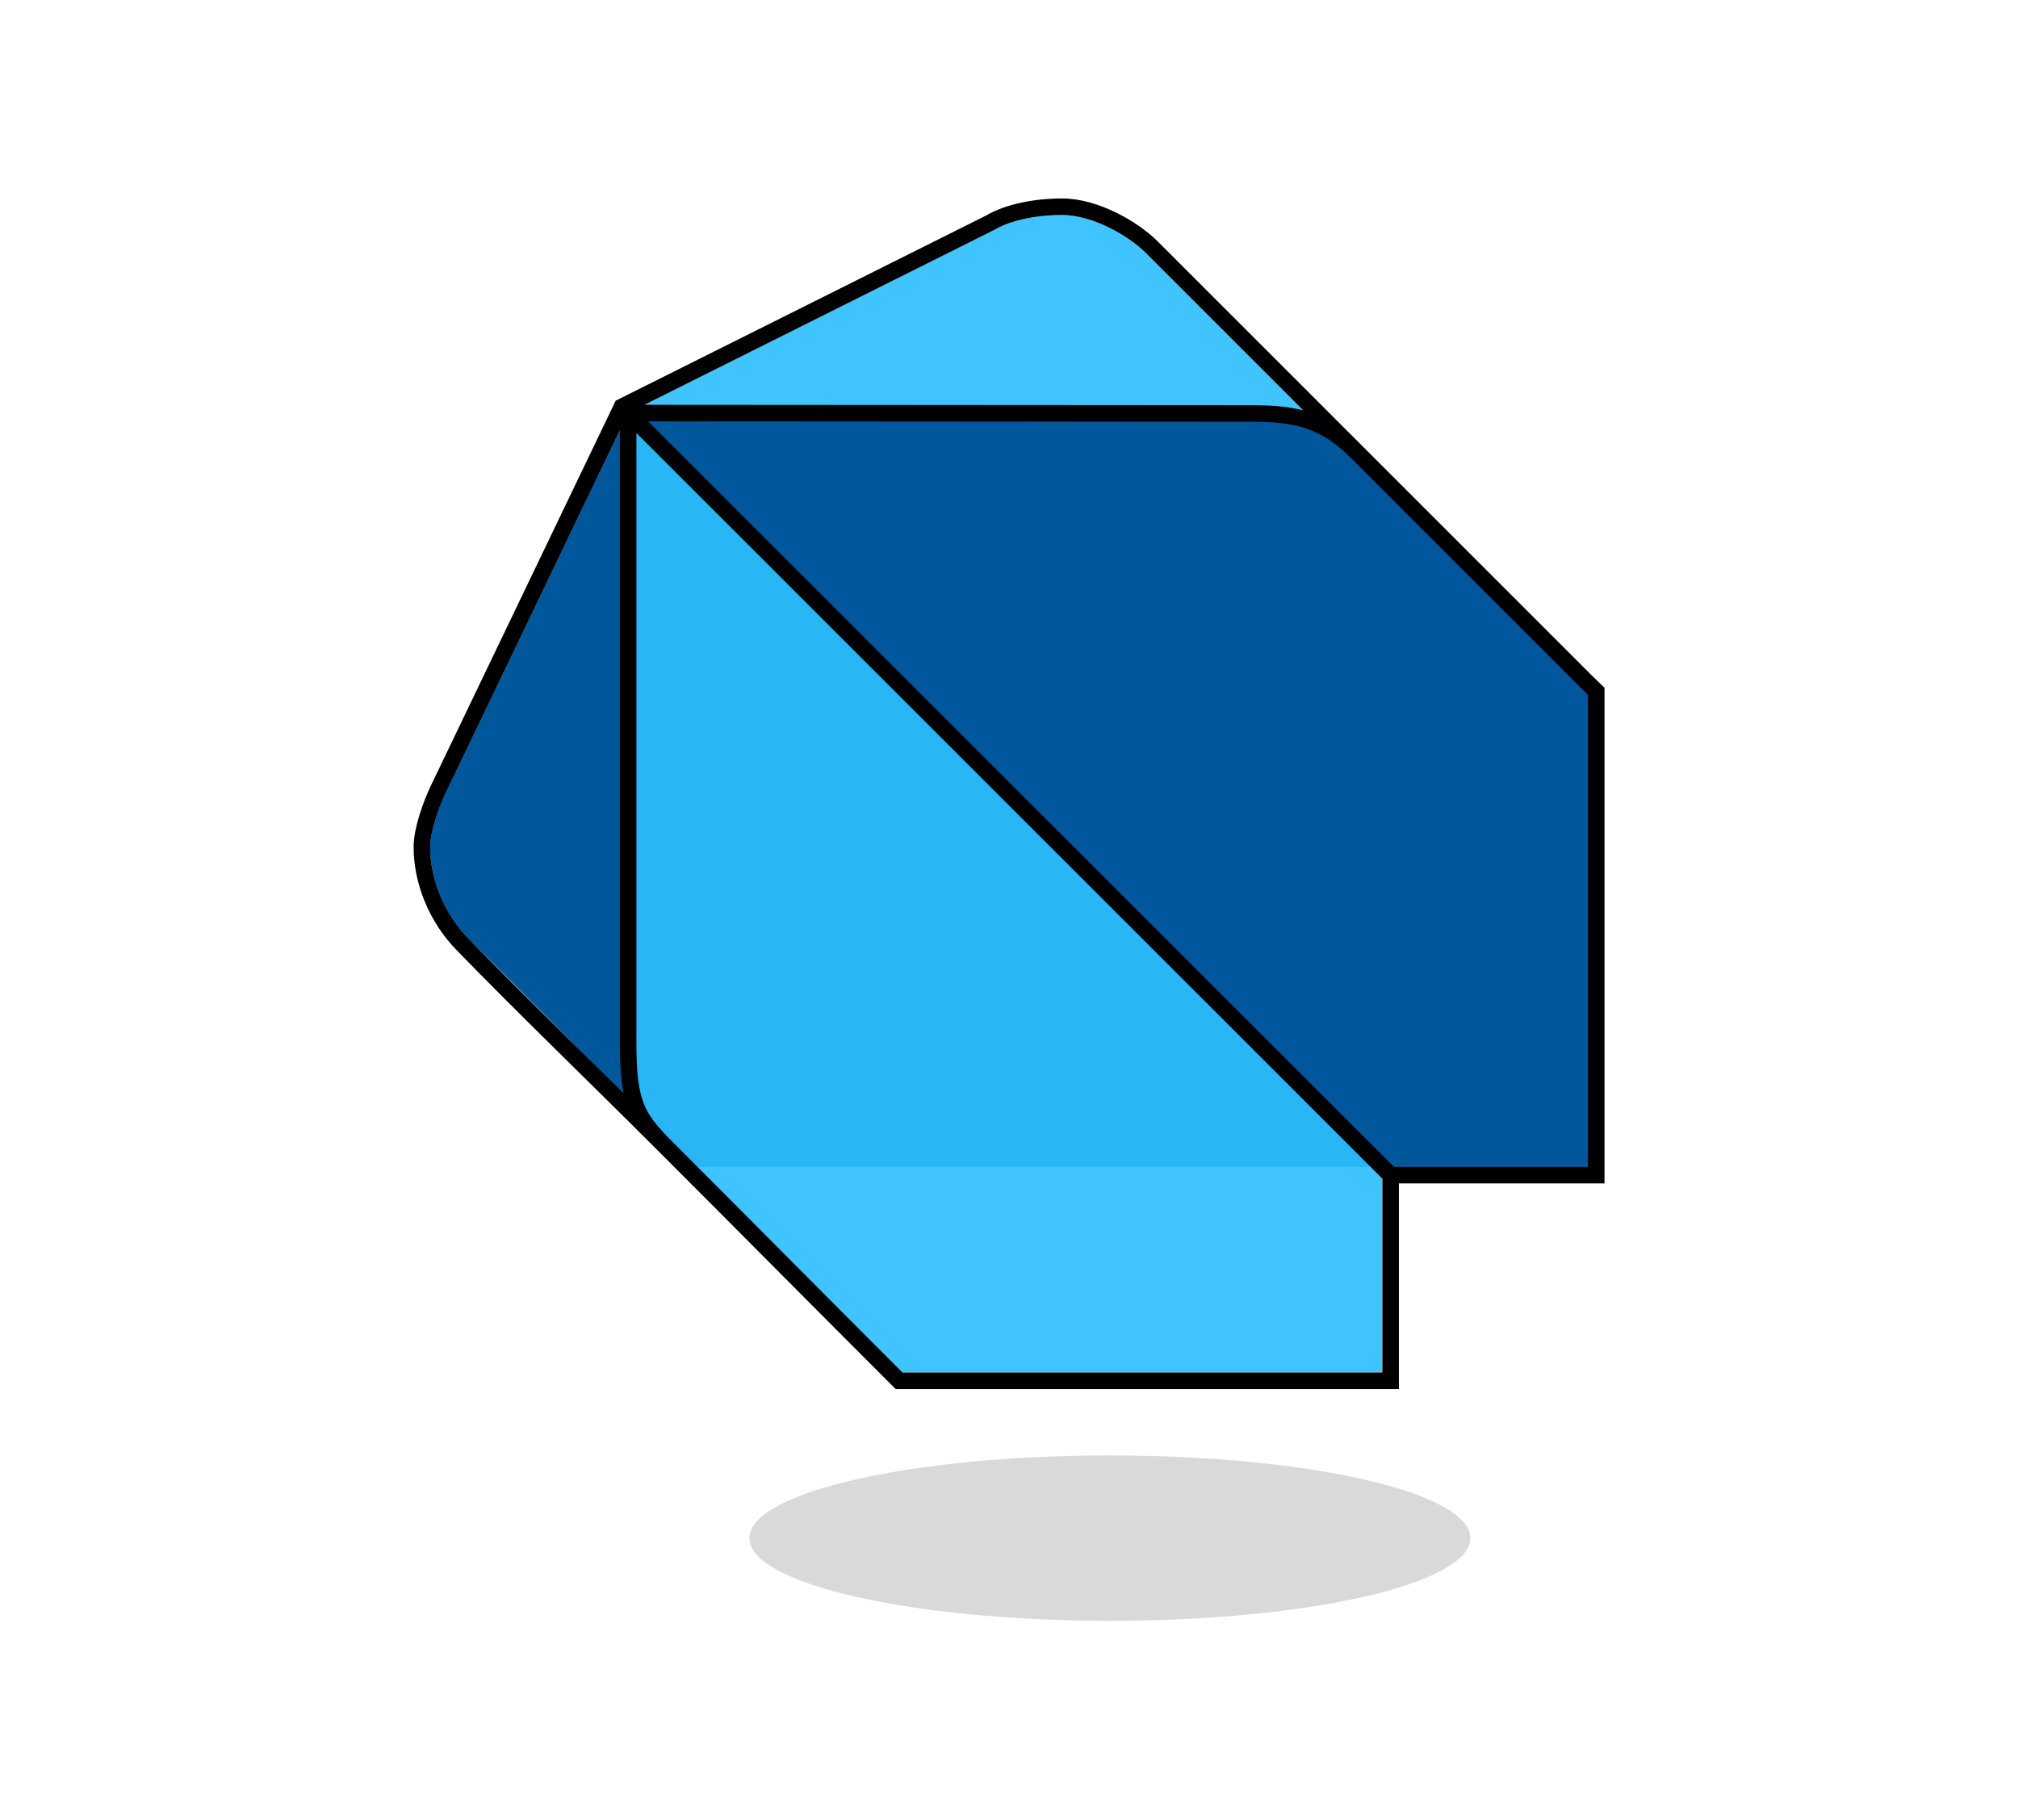
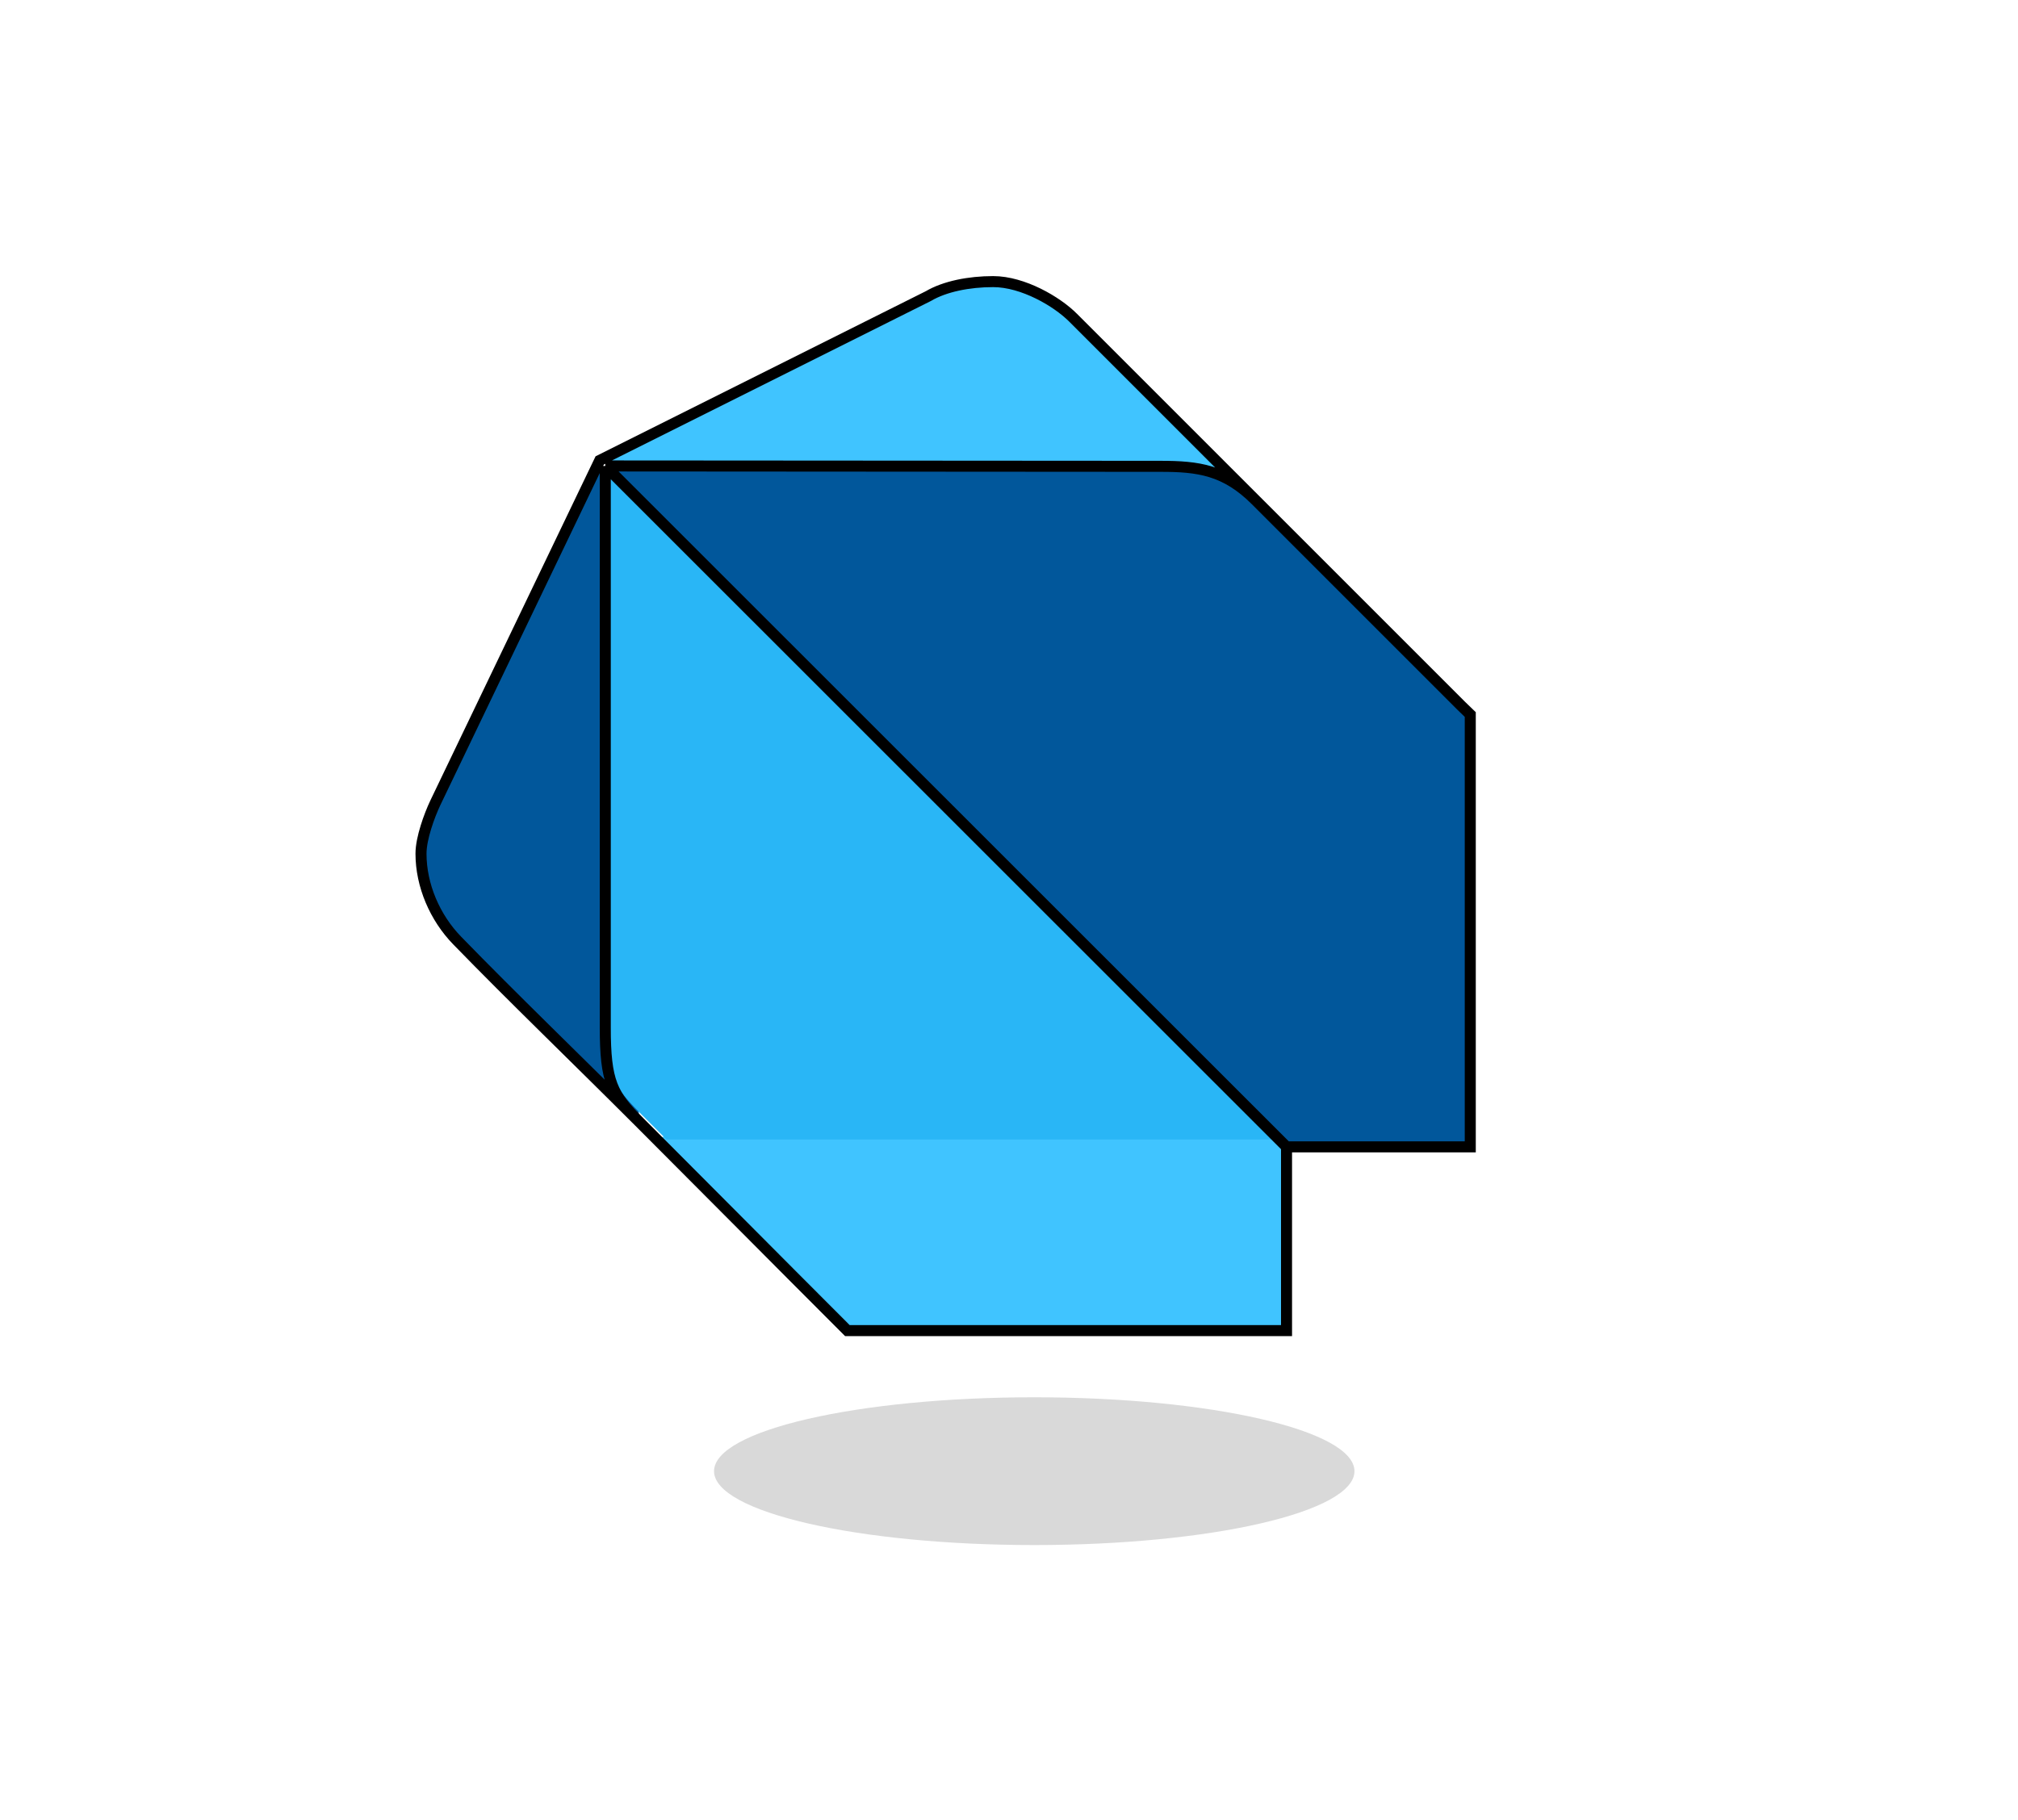
<svg xmlns="http://www.w3.org/2000/svg" width="366" height="330" viewBox="0 0 366 330" fill="none">
  <style>
@keyframes float {
  0% { transform: translateY(0); }
  100% { transform: translateY(5px); }
}
@keyframes grow {
  0% { transform: scale(1.0); }
  100% { transform: scale(1.05); }
}

#dart-logo {
  animation: 1s ease-in-out 0ms infinite alternate float;
}
#shadow {
  animation: 1s ease-in-out 0ms infinite alternate grow;
-   transform-origin: 201px 279px;
+   transform-origin: 188px 267px;
}
</style>
  <g id="Frame 2011">
    <g id="dart-logo">
-       <path id="Vector" d="M120.819 206.126L84.91 170.218C80.653 165.837 78 159.667 78 153.636C78 150.844 79.573 146.479 80.761 143.965L113.909 74.909L120.819 206.126Z" fill="#01579B" />
-       <path id="Vector_2" d="M243.751 81.819L207.843 45.91C204.712 42.764 198.171 39 192.649 39C187.899 39 183.24 39.956 180.217 41.761L113.922 74.909L243.751 81.819Z" fill="#40C4FF" />
-       <path id="Vector_3" d="M163.637 248.945H250.663V211.648L185.74 190.933L126.355 211.648L163.637 248.945Z" fill="#40C4FF" />
-       <path id="Vector_4" d="M113.922 186.799C113.922 197.874 115.31 200.604 120.832 206.142L126.354 211.664H250.662L189.888 142.608L113.922 74.924V186.799Z" fill="#29B6F6" />
-       <path id="Vector_5" d="M224.411 74.909H113.908L250.979 212.181H288.67V125.77L244.395 81.819C238.195 75.587 232.03 74.909 224.411 74.909Z" fill="#01579B" />
-       <path id="Vector_6" d="M120.832 208.099C115.31 202.562 113.922 199.974 113.922 188.899V74.924M120.832 208.099C137.476 224.752 146.416 233.814 163.063 250.461H252.21V213.164M120.832 208.099C107.612 194.872 95.278 183.022 83.85 171.263C79.34 166.622 76.516 160.084 76.516 153.636C76.516 152.013 76.962 150.052 77.517 148.254C78.081 146.429 78.797 144.643 79.42 143.324L79.424 143.316L112.794 73.797L179.5 40.444C182.843 38.468 187.78 37.5 192.652 37.5C195.724 37.5 198.973 38.537 201.806 39.929C204.648 41.324 207.208 43.143 208.908 44.852L245.992 81.936M113.922 74.924L226.649 75C234.269 75 239.791 75.704 245.992 81.936M113.922 74.924L252.21 213.164M252.21 213.164H289.507V125.39L287.633 123.577L287.616 123.56L245.992 81.936" stroke="black" stroke-width="3" />
+       <path id="Vector" d="M115.941 203.404L82.553 170.073C78.749 166.159 76.379 160.647 76.379 155.258C76.379 152.764 77.785 148.863 78.846 146.617L109.252 82.981L115.941 203.404Z" fill="#01579B" />
+       <path id="Vector_2" d="M225.938 89.239L193.855 57.155C191.057 54.344 185.214 50.981 180.28 50.981C176.035 50.981 171.873 51.835 169.172 53.448L109.252 83.674L111.131 84.465L225.938 89.239Z" fill="#40C4FF" />
+       <path id="Vector_3" d="M155.007 241.71L233.16 241.265V207.125L173.945 188.171L118.848 206.679L155.007 241.71Z" fill="#40C4FF" />
+       <path id="Vector_4" d="M109.777 184.477C109.777 194.372 111.018 196.812 115.952 201.759L120.885 206.693H231.952L177.652 144.993L109.777 84.519V184.477Z" fill="#29B6F6" />
+       <path id="Vector_5" d="M208.497 84.505H109.766L232.236 207.156H265.912V129.949L226.353 90.679C220.813 85.112 215.306 84.505 208.497 84.505Z" fill="#01579B" />
+       <path id="Vector_6" d="M115.951 203.508C111.018 198.561 109.777 196.248 109.777 186.353V84.519M115.951 203.508C130.822 218.387 138.81 226.484 153.684 241.358H233.335V208.034M115.951 203.508C104.14 191.69 93.119 181.102 82.909 170.596C78.879 166.449 76.356 160.608 76.356 154.847C76.356 153.396 76.755 151.644 77.251 150.038C77.754 148.407 78.394 146.811 78.951 145.633L78.954 145.626L108.77 83.512L168.37 53.711C171.357 51.946 175.768 51.081 180.121 51.081C182.866 51.081 185.769 52.008 188.3 53.251C190.839 54.498 193.127 56.123 194.646 57.65L227.779 90.784M109.777 84.519L210.497 84.587C217.305 84.587 222.239 85.216 227.779 90.784M109.777 84.519L233.335 208.034M233.335 208.034H266.659V129.61L264.985 127.99L264.97 127.974L227.779 90.784" stroke="black" stroke-width="2" />
    </g>
-     <ellipse id="shadow" cx="201.29" cy="279" rx="65.374" ry="15" fill="#D9D9D9" />
+     <ellipse id="shadow" cx="187.58" cy="266.857" rx="58.076" ry="13.402" fill="#D9D9D9" />
  </g>
</svg>
